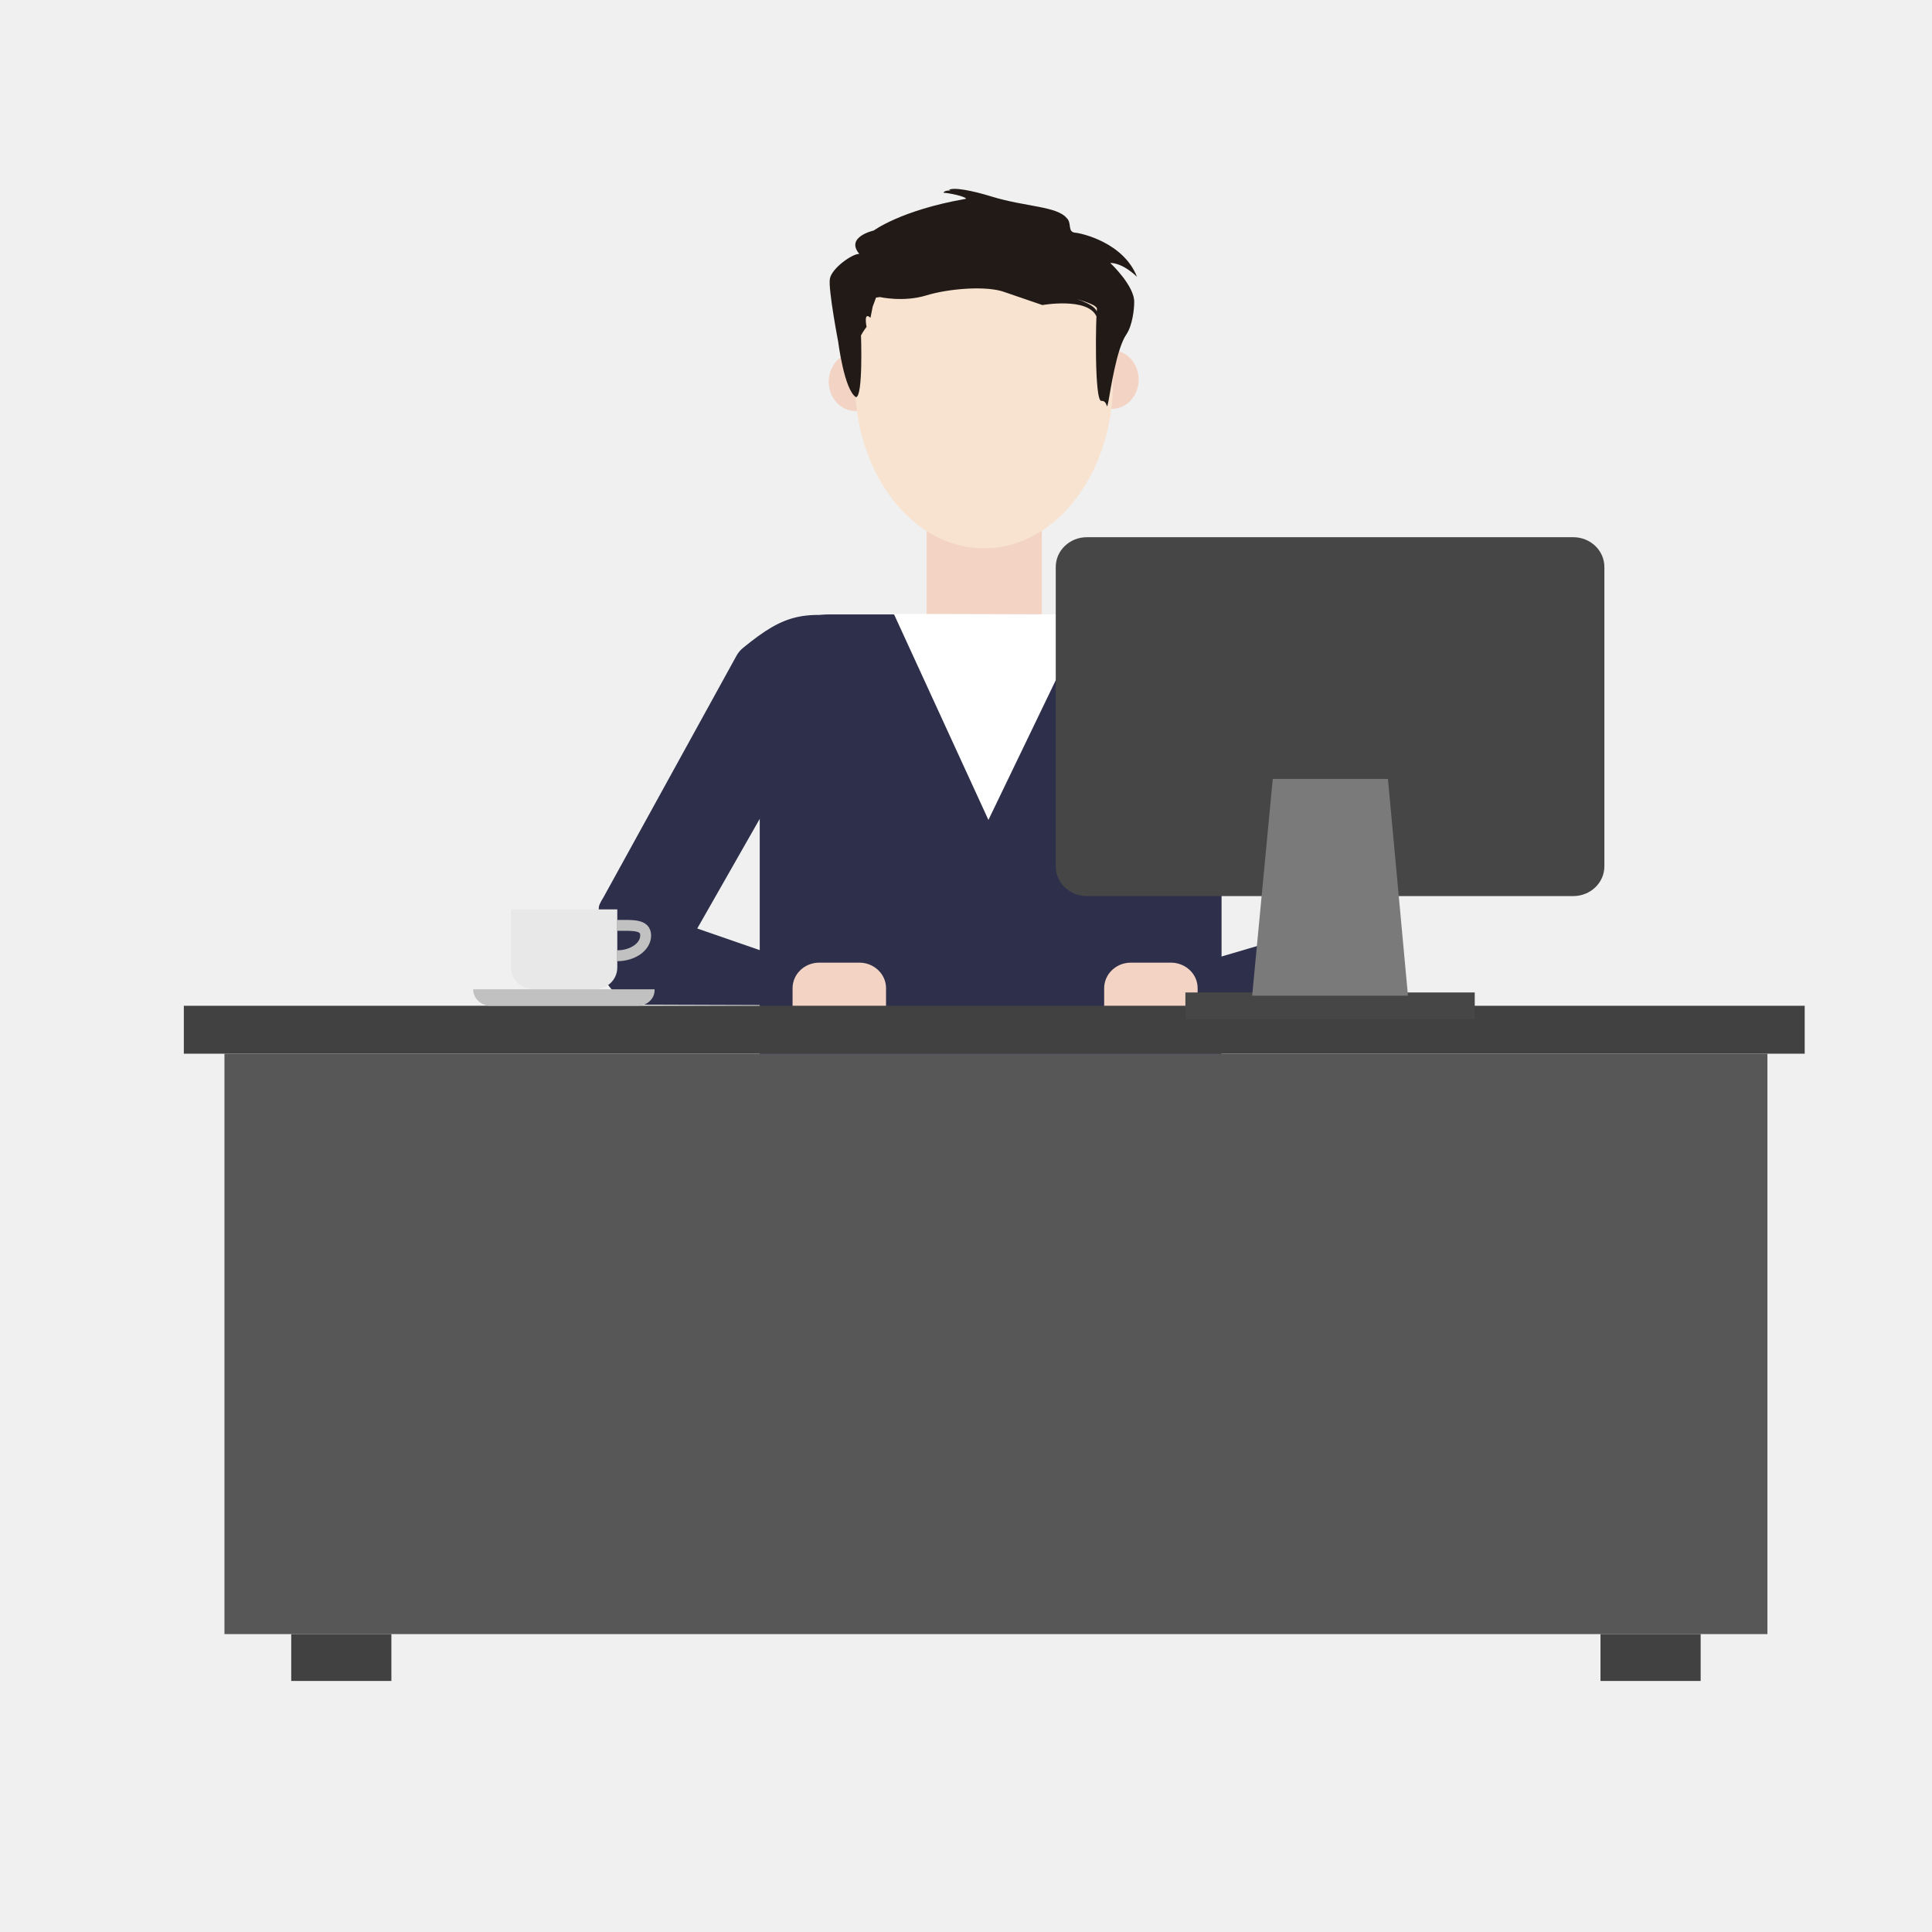
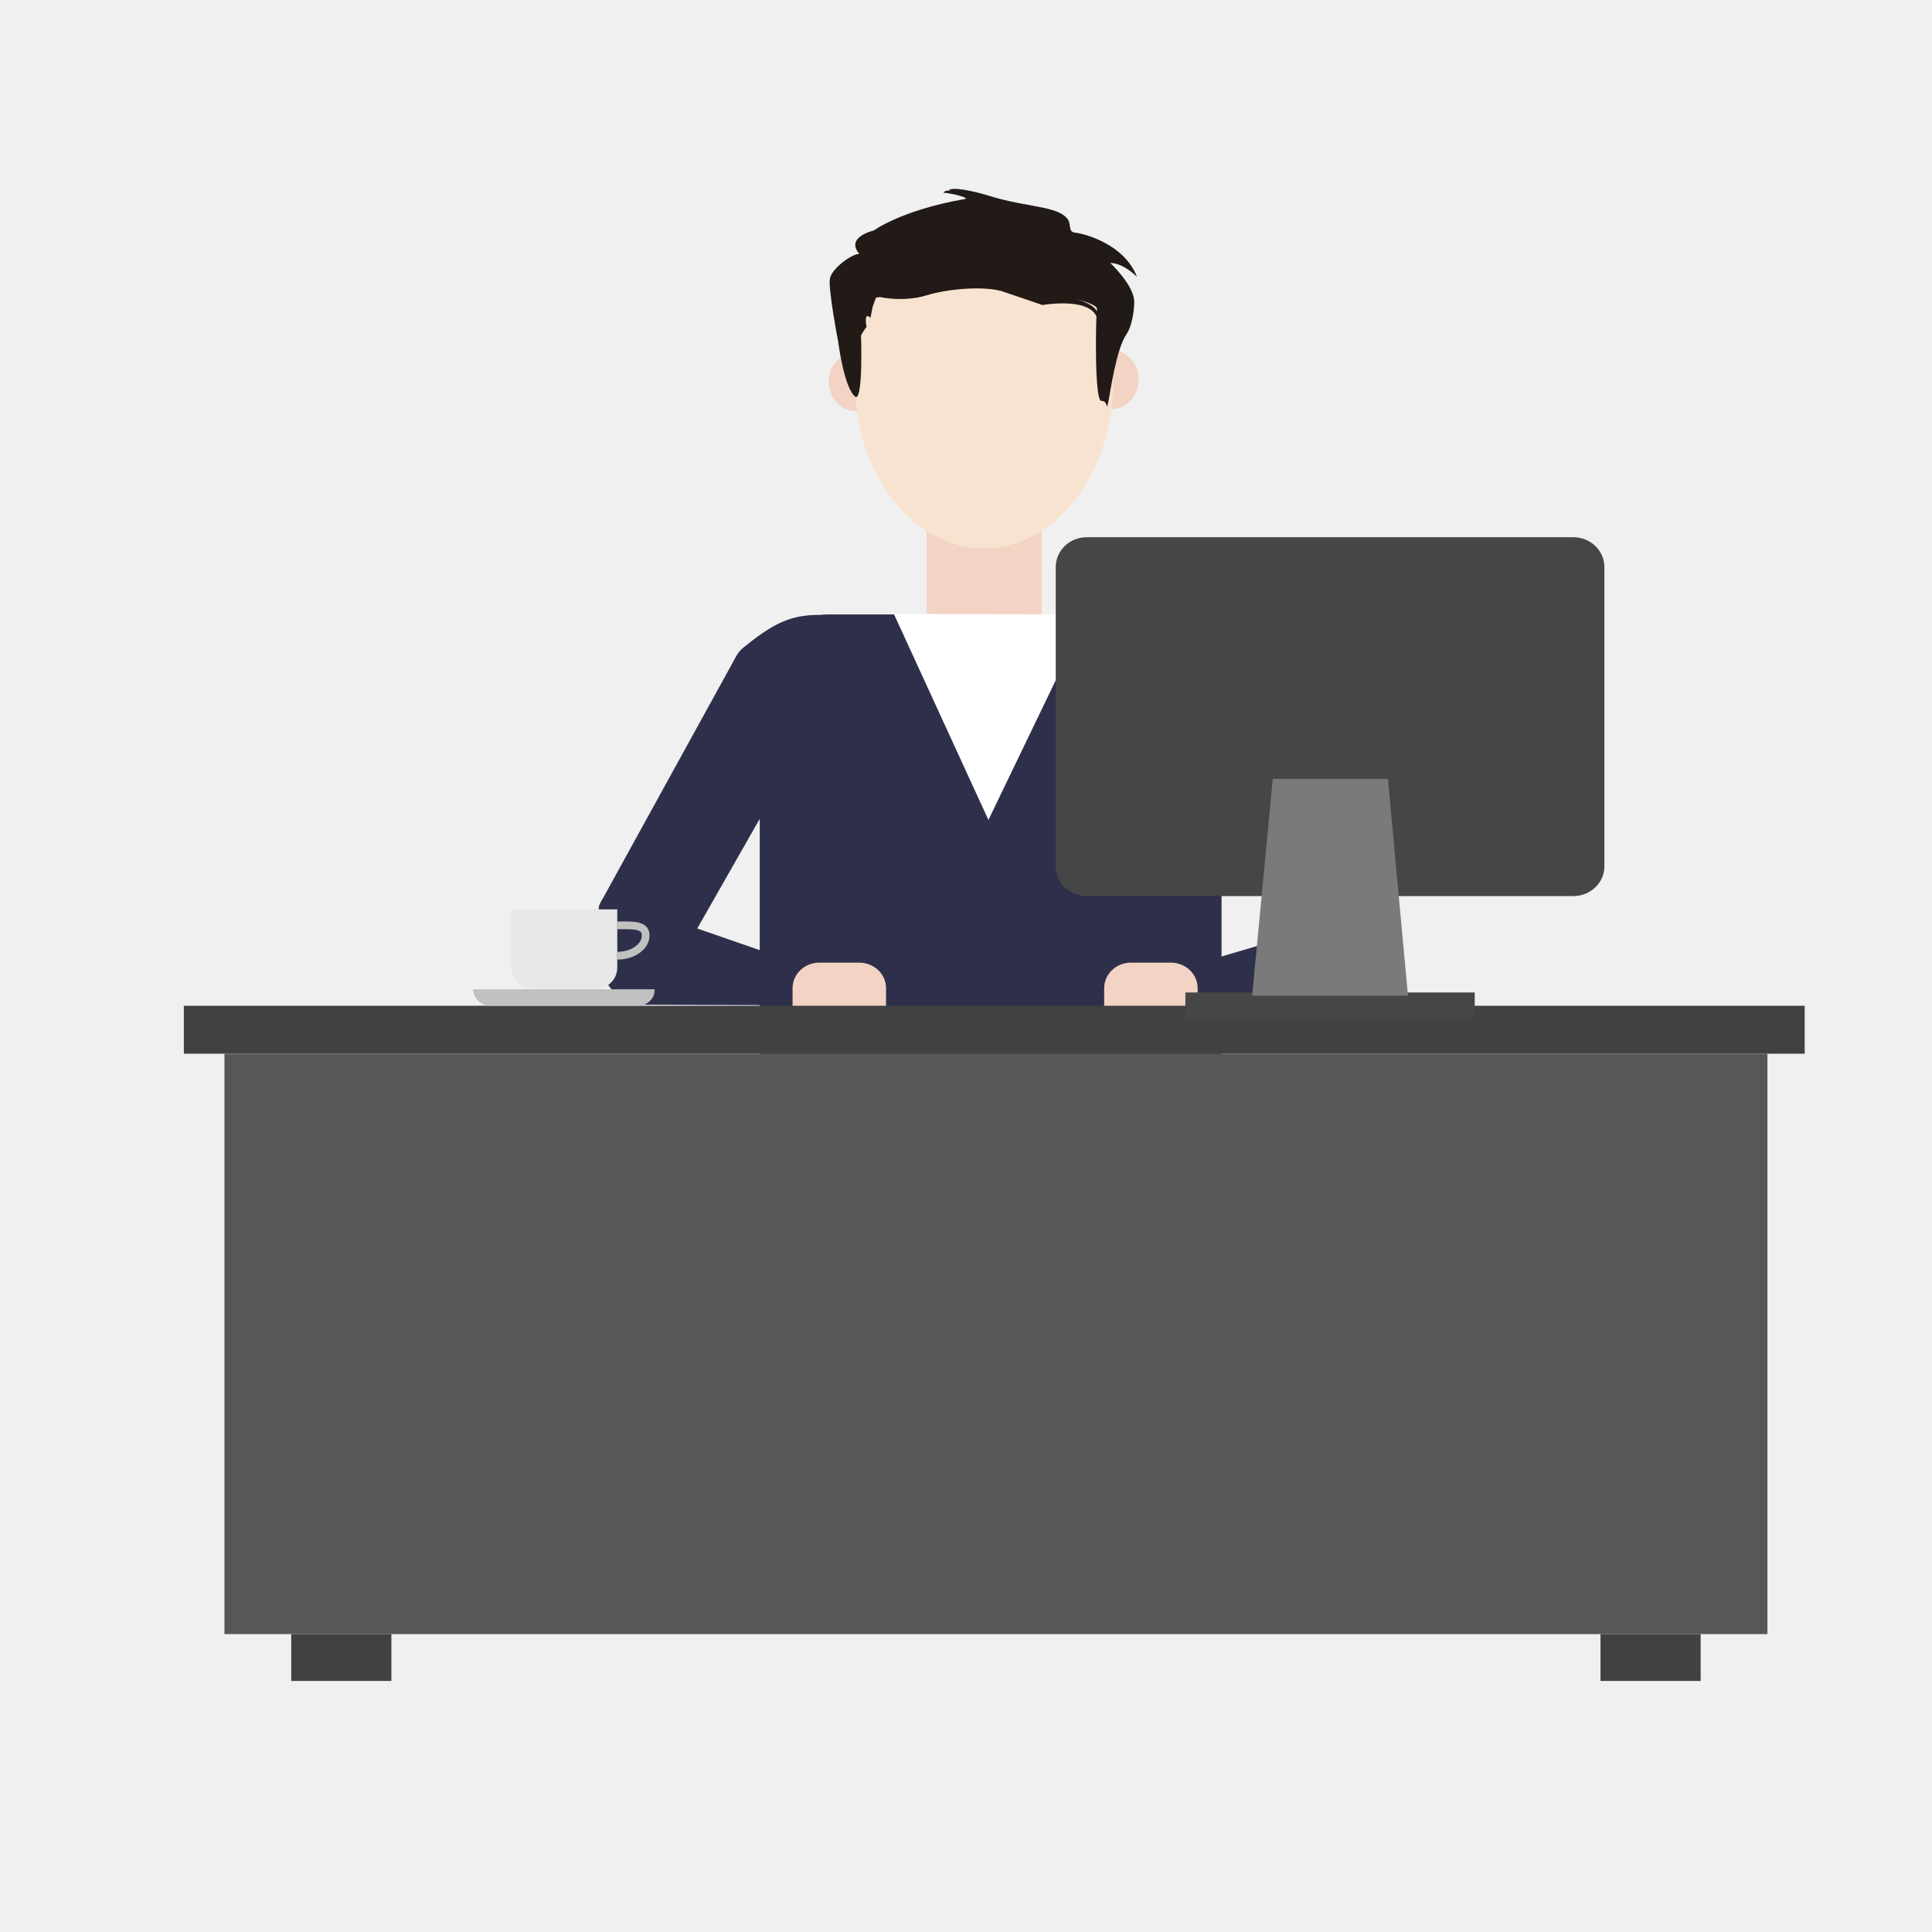
- <svg xmlns="http://www.w3.org/2000/svg" version="1.1" id="Слой_1" x="0px" y="0px" viewBox="0 0 500 500" style="enable-background:new 0 0 500 500;" xml:space="preserve">
-   <defs id="defs55" />
-   <style type="text/css" id="style3">
- 	.st0{fill:#F3D3C3;}
- 	.st1{fill:#F8E3D0;}
- 	.st2{fill:#211A17;}
- 	.st3{fill:#2E304B;}
- 	.st4{fill:#414141;}
- 	.st5{fill:#575758;}
- 	.st6{fill:#FFFFFF;}
- 	.st7{fill:#464646;}
- 	.st8{fill:#7A7A7A;}
- 	.st9{fill:#E8E8E8;}
- 	.st10{fill:#C1C1C1;}
- 	.st11{fill:none;stroke:#C1C1C1;stroke-width:2;stroke-miterlimit:10;}
- </style>
-   <ellipse class="st0" cx="221.387" cy="98.789" rx="6.912" ry="7.579" id="ellipse5" style="fill:#f3d3c3" />
-   <ellipse class="st0" cx="287.772" cy="98.238" rx="6.912" ry="7.579" id="ellipse7" style="fill:#f3d3c3" />
-   <rect x="239.819" y="129.106" class="st0" width="29.808" height="29.903" id="rect9" style="fill:#f3d3c3" />
-   <ellipse class="st1" cx="254.651" cy="98.789" rx="33.408" ry="43.132" id="ellipse11" style="fill:#f8e3d0" />
-   <g id="g13" transform="matrix(1.44002,0,0,1.378032,-57.54523,-97.30488)">
-     <path class="st2" d="m 220.6,125.5 c -3.2,-1.3 -10.2,-0.7 -14.2,0.6 -4.1,1.3 -8.3,0.3 -8.3,0.3 l -0.7,0.1 -0.6,1.7 -0.4,2.1 c 0,0 0.2,-1.1 0,0 -1.3,-1.3 -0.7,1.7 -0.7,1.7 0,0 -0.6,0.8 -1,1.6 -0.6,-1.1 0,0 0,0 0,0 0.4,11.5 -0.9,11.6 -2.1,-1.3 -3.2,-10.4 -3.2,-10.4 0,0 -1.8,-9.8 -1.5,-11.8 0.3,-2 4.1,-4.8 5.3,-4.7 -2.6,-3.2 2.6,-4.4 2.6,-4.4 0,0 4.9,-3.8 16.3,-5.9 1.1,-0.1 -1.6,-1 -3.8,-1.2 0.8,-1.3 5.8,0.9 5.8,0.9 0,0 -2.5,-0.8 -4.8,-1.4 0.7,-0.6 4.2,0.1 7.6,1.2 6.2,2 11.8,1.8 13.6,4.1 0.9,0.9 0.1,2.5 1.4,2.7 1.3,0.1 8.8,1.9 11.2,8.3 -2.8,-2.8 -4.8,-2.6 -4.8,-2.6 0,0 4.4,4.3 4.3,7.4 0,1.2 -0.3,4.3 -1.4,6 -1.8,2.7 -2.9,10.8 -3.2,12.4 -0.5,2.5 0,0 -1.3,0.1 -1.3,0.1 -1,-16.1 -0.8,-17.2 0.4,-1.5 -10.5,-3.5 -10.5,-3.5 0,0 11.9,1.7 10.4,4.8 -1.6,-3.6 -9.7,-2.1 -9.7,-2.1" id="path15" style="fill:#211a17" />
+ <svg xmlns="http://www.w3.org/2000/svg" id="Слой_1" viewBox="0 0 500 500">
+   <style id="style3">.st0{fill:#f3d3c3}.st1{fill:#f8e3d0}.st2{fill:#211a17}.st3{fill:#2e304b}.st4{fill:#414141}.st5{fill:#575758}.st6{fill:#FFF}.st7{fill:#464646}.st8{fill:#7a7a7a}.st9{fill:#e8e8e8}.st10{fill:#c1c1c1}.st11{fill:none;stroke:#c1c1c1;stroke-width:2;stroke-miterlimit:10}</style>
+   <ellipse class="st0" cx="221.387" cy="98.789" rx="6.912" ry="7.579" id="ellipse5" fill="#f3d3c3" />
+   <ellipse class="st0" cx="287.772" cy="98.238" rx="6.912" ry="7.579" id="ellipse7" fill="#f3d3c3" />
+   <path class="st0" id="rect9" fill="#f3d3c3" d="M239.82 129.106h29.807v29.903H239.82z" />
+   <ellipse class="st1" cx="254.651" cy="98.789" rx="33.408" ry="43.132" id="ellipse11" fill="#f8e3d0" />
+   <g id="g13">
+     <path class="st2" d="M260.123 75.638c-4.608-1.79-14.688-.965-20.448.827-5.904 1.79-11.952.413-11.952.413l-1.008.138-.864 2.343-.575 2.893s.288-1.516 0 0c-1.872-1.792-1.008 2.342-1.008 2.342s-.864 1.103-1.44 2.205c-.864-1.516 0 0 0 0s.576 15.848-1.296 15.985c-3.023-1.79-4.607-14.33-4.607-14.33s-2.592-13.506-2.16-16.262c.432-2.756 5.904-6.615 7.632-6.477-3.744-4.41 3.744-6.063 3.744-6.063s7.055-5.237 23.47-8.13c1.585-.138-2.303-1.378-5.47-1.654 1.15-1.793 8.35 1.24 8.35 1.24s-3.6-1.103-6.91-1.93c1.007-.827 6.047.138 10.943 1.654 8.928 2.756 16.992 2.48 19.585 5.65 1.296 1.24.144 3.445 2.016 3.72 1.872.138 12.672 2.618 16.128 11.438-4.032-3.86-6.912-3.583-6.912-3.583s6.336 5.924 6.192 10.196c0 1.654-.432 5.926-2.016 8.27-2.592 3.72-4.176 14.88-4.608 17.086-.72 3.445 0 0-1.872.138s-1.44-22.186-1.152-23.702c.576-2.067-15.12-4.823-15.12-4.823s17.136 2.342 14.976 6.614c-2.304-4.962-13.97-2.895-13.97-2.895" id="path15" fill="#211a17" />
  </g>
-   <path class="st3" d="m 316.14,282.343 -119.522,0 0,-106.108 c 0,-9.508 8.064,-17.225 18,-17.225 l 83.521,0 c 9.936,0 18,7.717 18,17.225 l 0,106.108 z" id="path17" style="fill:#2e304b" />
-   <rect x="47.576" y="260.294" class="st4" width="419.478" height="12.402" id="rect19" style="fill:#414141" />
-   <rect x="58.088" y="272.697" class="st5" width="399.318" height="150.205" id="rect21" style="fill:#575758" />
-   <path class="st3" d="m 209.579,250.786 0,8.819 c 0,0.276 -0.288,0.551 -0.576,0.551 l -42.193,-0.138 c -6.48,0 -11.808,-5.788 -11.808,-12.678 l 0,-11.851 c 0,-1.102 0.864,-3.583 2.016,-3.307 l 52.129,18.052 c 0.288,0.138 0.432,0.413 0.432,0.551 z" id="path23" style="fill:#2e304b" />
-   <path class="st3" d="m 305.628,250.924 0,7.855 c 0,0.276 0.288,0.551 0.576,0.551 l 42.625,0.138 c 6.624,0 11.952,-4.961 11.952,-11.162 l 0.144,-12.127 c 0,-0.965 -0.864,-1.516 -2.016,-1.24 l -52.849,15.572 c -0.288,0.138 -0.432,0.276 -0.432,0.413 z" id="path25" style="fill:#2e304b" />
-   <path class="st3" d="m 174.73,246.101 -17.568,-7.579 c -1.872,-0.827 -2.736,-3.032 -1.872,-4.685 l 35.281,-64.078 c 0.432,-0.827 1.152,-1.654 1.872,-2.205 10.656,-8.682 15.552,-9.784 30.96,-7.166 l 0,0 c 1.008,0.551 1.44,1.791 1.008,2.756 l -46.801,82.131 c -0.576,0.827 -1.728,1.24 -2.88,0.827 z" id="path27" style="fill:#2e304b" />
-   <path class="st3" d="m 350.989,249.684 6.768,-3.858 c 3.312,-1.791 4.032,-6.339 1.584,-10.06 l -41.617,-65.043 c -0.288,-0.551 -0.72,-0.965 -1.152,-1.516 -8.352,-8.682 -20.88,-13.229 -29.376,-8.13 l -1.44,0.827 55.153,84.336 c 2.592,3.721 6.912,5.237 10.08,3.445 z" id="path29" style="fill:#2e304b" />
-   <path class="st0" d="m 229.163,260.294 -24.048,0 0,-4.548 c 0,-3.583 3.024,-6.615 6.912,-6.615 l 10.368,0 c 3.744,0 6.912,2.894 6.912,6.615 l 0,4.548 z" id="path31" style="fill:#f3d3c3" />
-   <path class="st0" d="m 309.804,260.294 -24.048,0 0,-4.548 c 0,-3.583 3.024,-6.615 6.912,-6.615 l 10.368,0 c 3.744,0 6.912,2.894 6.912,6.615 l 0,4.548 z" id="path33" style="fill:#f3d3c3" />
-   <polygon class="st6" points="235.4,186 217.6,224.6 200.6,185.9 " id="polygon35" transform="matrix(1.44002,0,0,1.378032,-57.54523,-97.30488)" style="fill:#ffffff" />
-   <rect x="306.78" y="256.849" class="st7" width="74.881" height="6.89" id="rect37" style="fill:#464646" />
-   <path class="st7" d="m 407.149,231.907 -125.858,0 c -4.464,0 -8.064,-3.445 -8.064,-7.717 l 0,-77.445 c 0,-4.272 3.6,-7.717 8.064,-7.717 l 125.858,0 c 4.464,0 8.064,3.445 8.064,7.717 l 0,77.445 c 0,4.272 -3.6,7.717 -8.064,7.717 z" id="path39" style="fill:#464646" />
-   <polygon class="st8" points="289.4,216.9 293,257.6 265,257.6 268.7,216.9 " id="polygon41" transform="matrix(1.44002,0,0,1.378032,-57.54523,-97.30488)" style="fill:#7a7a7a" />
-   <path class="st9" d="m 153.85,256.022 -15.696,0 c -3.312,0 -5.904,-2.48 -5.904,-5.65 l 0,-15.021 27.504,0 0,15.021 c 0,3.169 -2.592,5.65 -5.904,5.65 z" id="path43" style="fill:#e8e8e8" />
-   <path class="st10" d="m 165.082,260.294 -38.161,0 c -2.448,0 -4.464,-1.929 -4.464,-4.272 l 0,0 46.945,0 0,0 c 0.144,2.343 -1.872,4.272 -4.32,4.272 z" id="path45" style="fill:#c1c1c1" />
-   <path class="st11" d="m 159.754,239.486 c 4.032,0 7.344,-0.276 7.344,2.618 l 0,0 c 0,2.894 -3.312,5.237 -7.344,5.237" id="path47" style="fill:none;stroke:#c1c1c1;stroke-width:2.817;stroke-miterlimit:10" />
-   <rect x="75.369" y="422.902" class="st4" width="25.92" height="12.127" id="rect49" style="fill:#414141" />
-   <rect x="414.206" y="422.902" class="st4" width="25.92" height="12.127" id="rect51" style="fill:#414141" />
+   <path class="st3" d="M316.14 282.343H196.618v-106.11c0-9.507 8.065-17.224 18-17.224h83.522c9.936 0 18 7.716 18 17.224v106.11z" id="path17" fill="#2e304b" />
+   <path class="st4" id="rect19" fill="#414141" d="M47.576 260.294h419.478v12.402H47.576z" />
+   <path class="st5" id="rect21" fill="#575758" d="M58.088 272.697h399.318v150.205H58.088z" />
+   <path class="st3" d="M209.58 250.786v8.82c0 .275-.29.55-.577.55l-42.193-.137c-6.48 0-11.808-5.79-11.808-12.68v-11.85c0-1.103.864-3.583 2.016-3.307l52.13 18.052c.287.138.43.413.43.55z" id="path23" fill="#2e304b" />
+   <path class="st3" d="M305.628 250.924v7.855c0 .274.288.55.576.55l42.625.138c6.623 0 11.95-4.96 11.95-11.163l.145-12.126c0-.966-.864-1.517-2.016-1.24l-52.85 15.57c-.288.138-.432.276-.432.414z" id="path25" fill="#2e304b" />
+   <path class="st3" d="M174.73 246.1l-17.568-7.58c-1.872-.825-2.736-3.03-1.872-4.684l35.28-64.078c.432-.827 1.152-1.654 1.872-2.205 10.656-8.682 15.553-9.784 30.96-7.166 1.01.55 1.44 1.792 1.01 2.756l-46.802 82.13c-.576.828-1.728 1.24-2.88.828z" id="path27" fill="#2e304b" />
+   <path class="st3" d="M350.99 249.684l6.767-3.86c3.312-1.79 4.032-6.338 1.584-10.06l-41.616-65.042c-.288-.55-.72-.964-1.152-1.516-8.352-8.68-20.88-13.23-29.376-8.13l-1.44.827 55.152 84.335c2.592 3.72 6.913 5.237 10.08 3.446z" id="path29" fill="#2e304b" />
+   <path class="st0" d="M229.163 260.294h-24.048v-4.547c0-3.583 3.024-6.615 6.912-6.615h10.368c3.744 0 6.912 2.894 6.912 6.615v4.547z" id="path31" fill="#f3d3c3" />
+   <path class="st0" d="M309.804 260.294h-24.048v-4.547c0-3.583 3.024-6.615 6.912-6.615h10.368c3.744 0 6.912 2.894 6.912 6.615v4.547z" id="path33" fill="#f3d3c3" />
+   <path class="st6" id="polygon35" fill="#fff" d="M281.436 159.01l-25.633 53.19-24.48-53.33z" />
+   <path class="st7" id="rect37" fill="#464646" d="M306.78 256.85h74.88v6.89h-74.88z" />
+   <path class="st7" d="M407.15 231.907H281.29c-4.464 0-8.065-3.445-8.065-7.717v-77.445c0-4.272 3.6-7.717 8.065-7.717H407.15c4.463 0 8.064 3.445 8.064 7.717v77.445c0 4.272-3.6 7.717-8.065 7.717z" id="path39" fill="#464646" />
+   <path class="st8" id="polygon41" fill="#7a7a7a" d="M359.197 201.59l5.184 56.086h-40.32l5.328-56.086z" />
+   <path class="st9" d="M153.85 256.022h-15.696c-3.312 0-5.905-2.48-5.905-5.65v-15.02h27.504v15.02c0 3.17-2.592 5.65-5.904 5.65z" id="path43" fill="#e8e8e8" />
+   <path class="st10" d="M165.082 260.294h-38.16c-2.45 0-4.465-1.93-4.465-4.272h46.945c.144 2.343-1.872 4.272-4.32 4.272z" id="path45" fill="#c1c1c1" />
+   <path class="st11" d="M159.754 239.486c4.032 0 7.344-.276 7.344 2.618s-3.312 5.237-7.344 5.237" id="path47" fill="none" stroke="#c1c1c1" stroke-width="2.817" stroke-miterlimit="10" />
+   <path class="st4" id="rect49" fill="#414141" d="M75.37 422.902h25.92v12.127H75.37z" />
+   <path class="st4" id="rect51" fill="#414141" d="M414.206 422.902h25.92v12.127h-25.92z" />
</svg>
